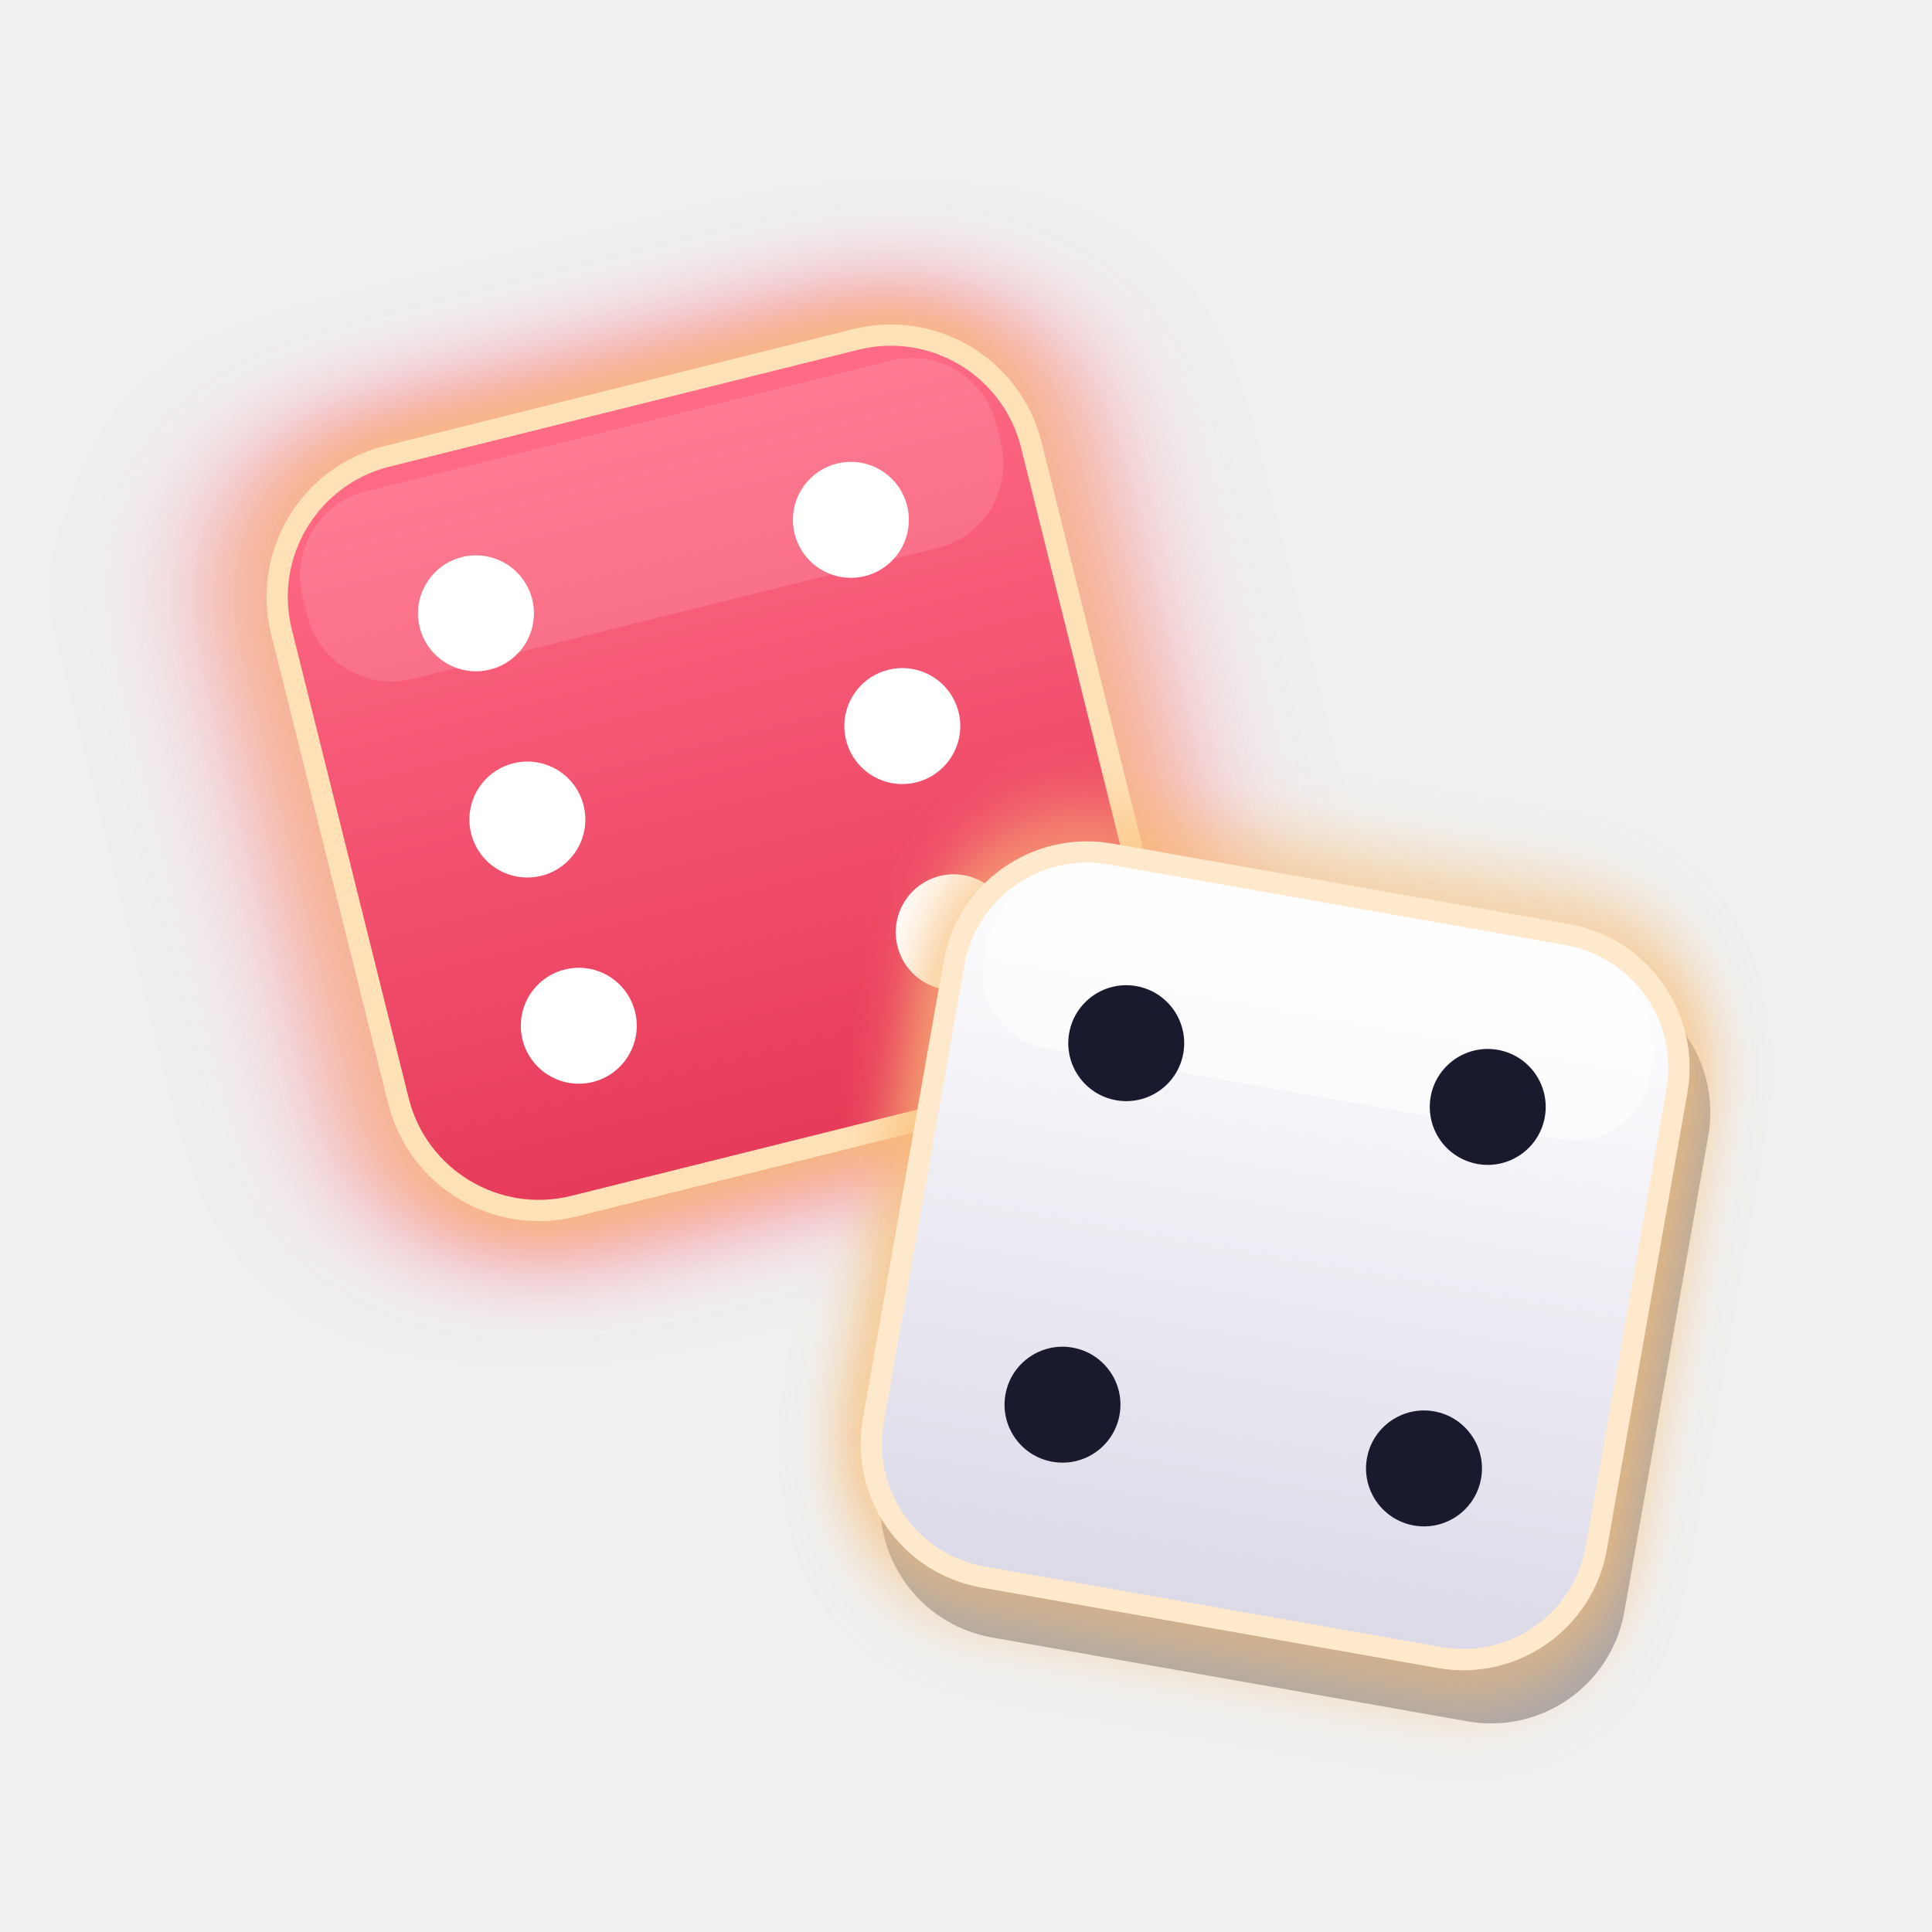
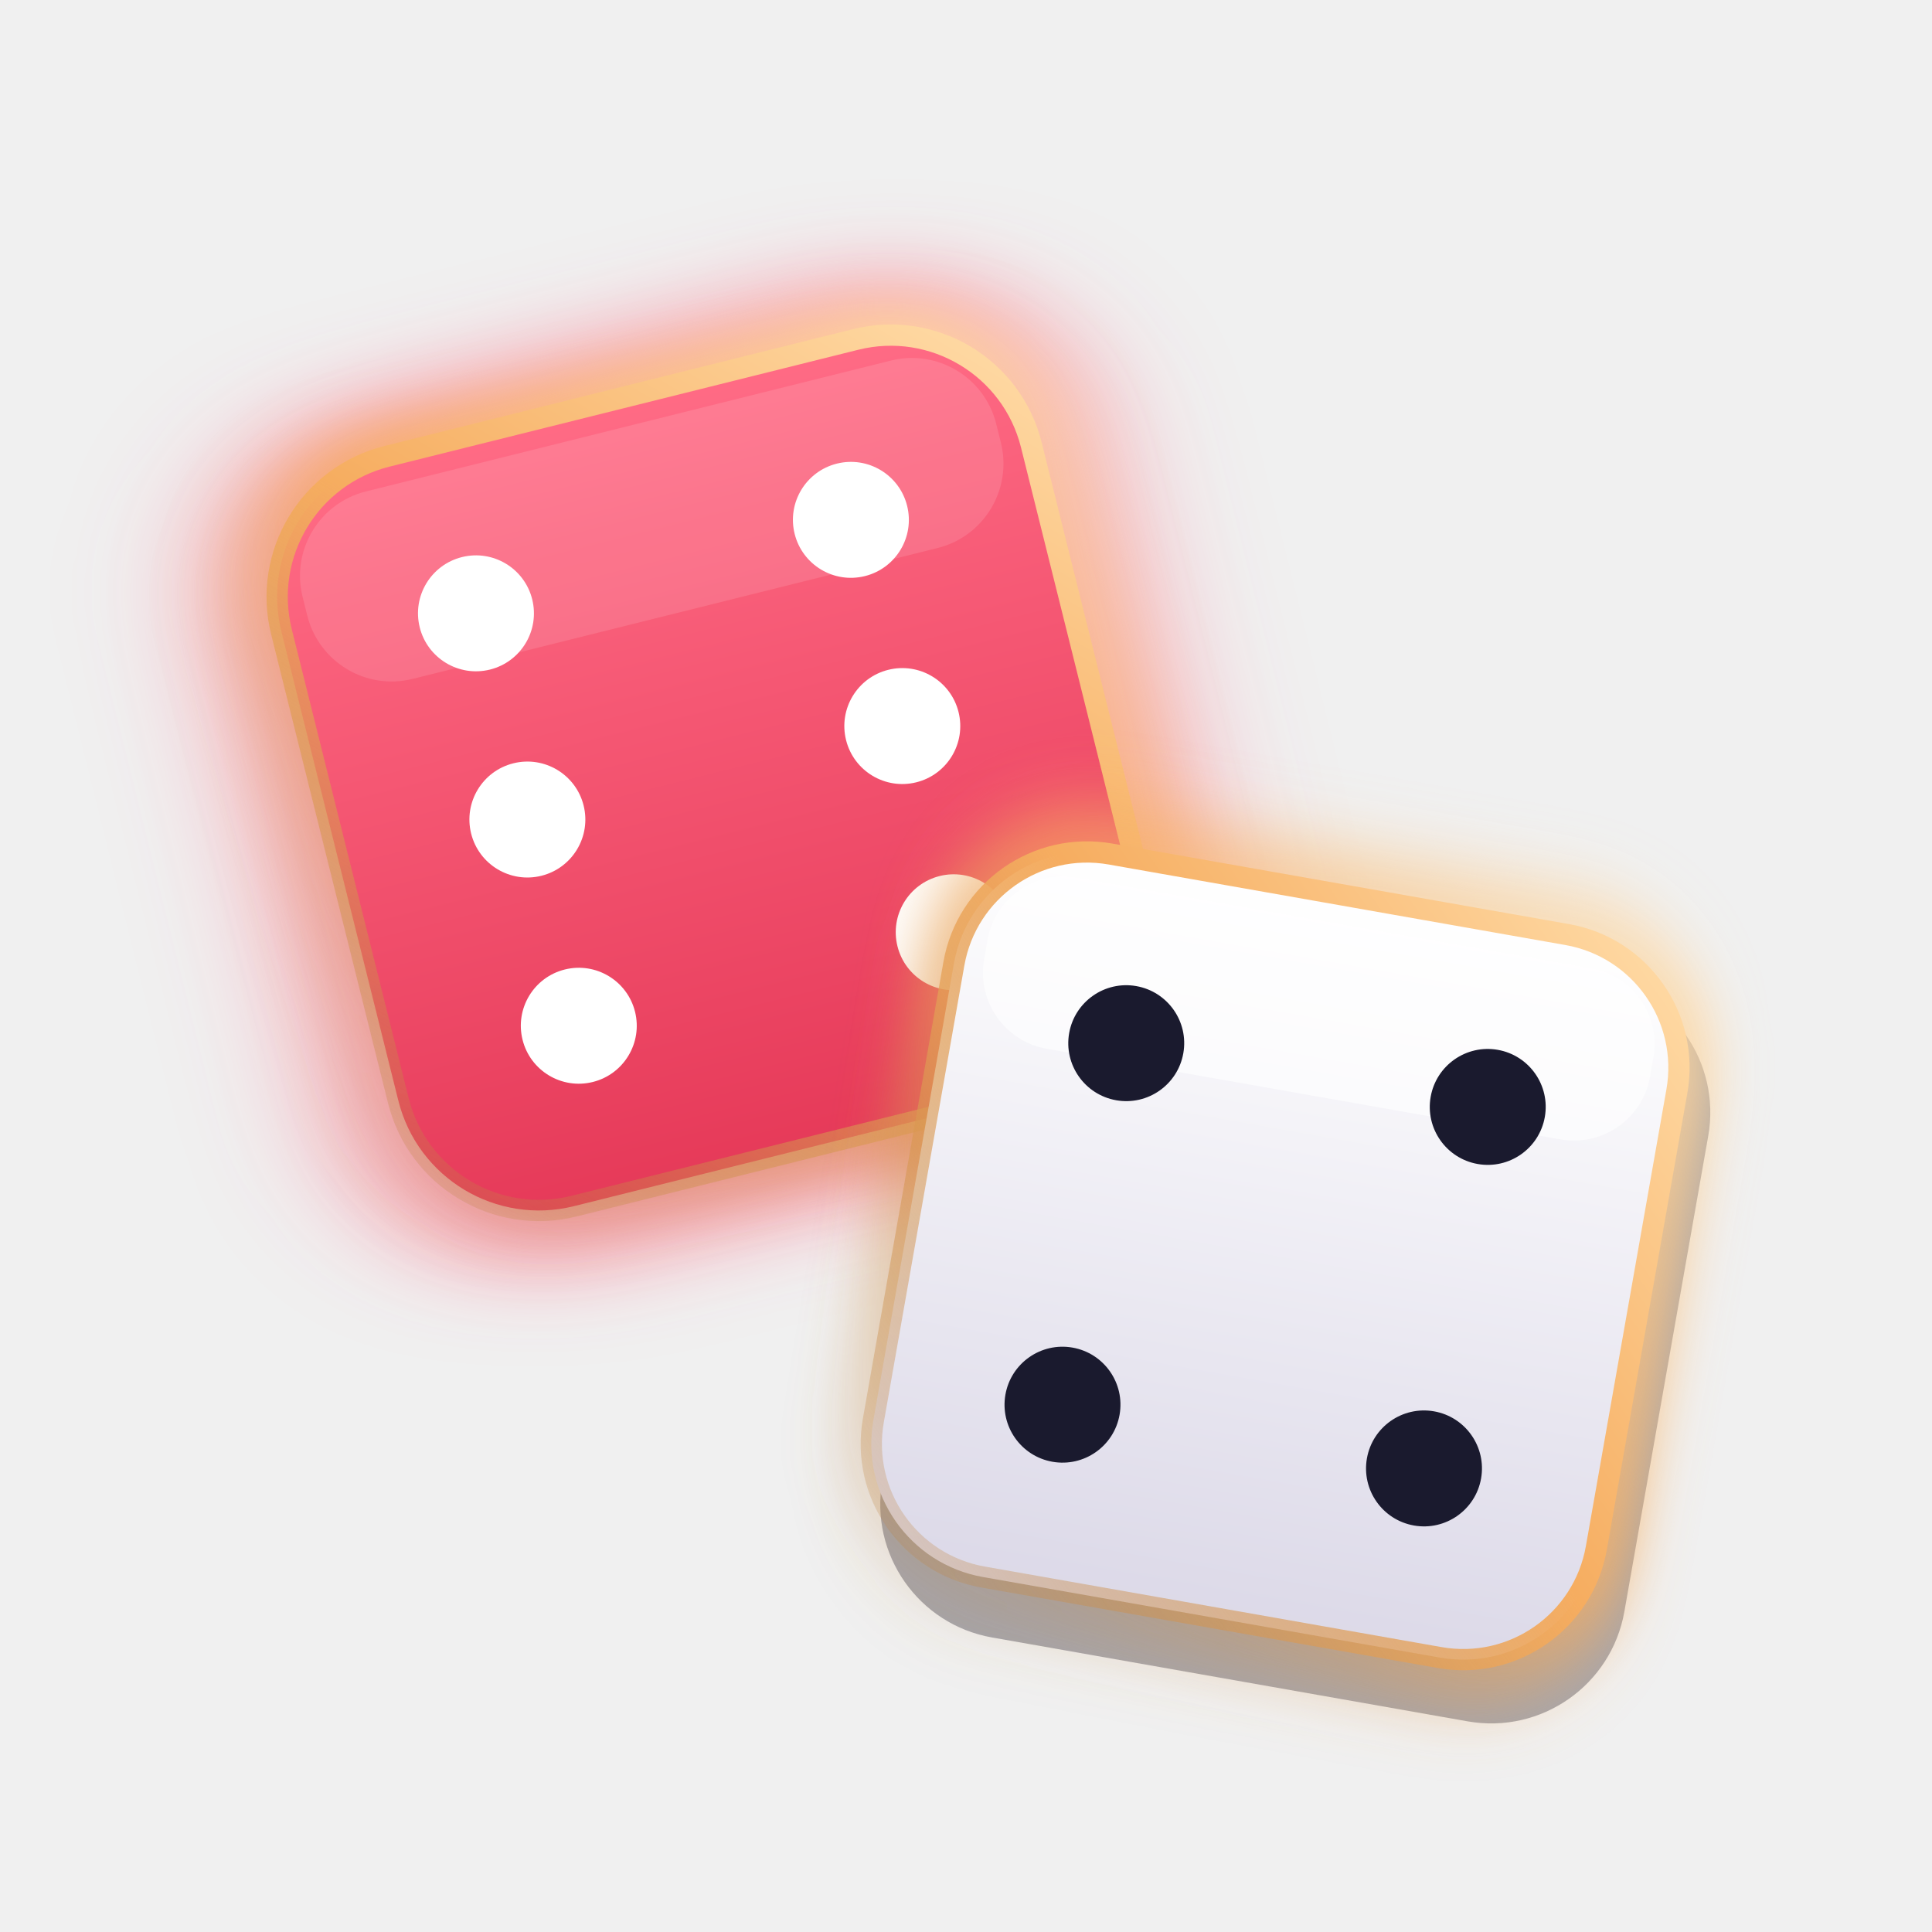
<svg xmlns="http://www.w3.org/2000/svg" viewBox="0 0 200 200" role="img" aria-label="Tensies">
  <defs>
    <filter id="w-glow" x="-50%" y="-50%" width="200%" height="200%">
      <feGaussianBlur stdDeviation="6" />
    </filter>
    <filter id="w-rim" x="-60%" y="-60%" width="220%" height="220%">
      <feGaussianBlur stdDeviation="3.5" />
    </filter>
+     <linearGradient id="w-rimg" x1="1" y1="0" x2="0" y2="1">
+       <stop offset="0" stop-color="#ffdca8" />
+       <stop offset="0.45" stop-color="#f6ad60" />
+       <stop offset="1" stop-color="#b9803f" stop-opacity="0.18" />
+     </linearGradient>
    <linearGradient id="w-pink" x1="0" y1="0" x2="0" y2="1">
      <stop offset="0" stop-color="#ff6b85" />
      <stop offset="1" stop-color="#e63a59" />
    </linearGradient>
    <linearGradient id="w-white" x1="0" y1="0" x2="0" y2="1">
      <stop offset="0" stop-color="#ffffff" />
      <stop offset="1" stop-color="#dcd9e8" />
    </linearGradient>
  </defs>
  <g transform="translate(74 80) rotate(-14)" opacity="0.55">
    <rect x="-46" y="-46" width="92" height="92" rx="20" fill="#ff4d6d" filter="url(#w-glow)" />
  </g>
  <g transform="translate(74 80) rotate(-14)">
-     <rect x="-40" y="-40" width="80" height="80" rx="15" fill="none" stroke="#f8bd76" stroke-width="6" filter="url(#w-rim)" opacity="0.95" />
-     <rect x="-40" y="-40" width="80" height="80" rx="15" fill="url(#w-pink)" stroke="#ffe1b8" stroke-width="2.2" />
+     <rect x="-40" y="-40" width="80" height="80" rx="15" fill="none" stroke="url(#w-rimg)" stroke-width="6.5" filter="url(#w-rim)" />
+     <rect x="-40" y="-40" width="80" height="80" rx="15" fill="url(#w-pink)" stroke="url(#w-rimg)" stroke-width="2.2" />
    <rect x="-37" y="-37" width="74" height="20" rx="9" fill="#ffffff" opacity="0.12" />
    <circle cx="-20" cy="-22" r="6" fill="#fff" />
    <circle cx="-20" cy="0" r="6" fill="#fff" />
    <circle cx="-20" cy="22" r="6" fill="#fff" />
    <circle cx="20" cy="-22" r="6" fill="#fff" />
    <circle cx="20" cy="0" r="6" fill="#fff" />
    <circle cx="20" cy="22" r="6" fill="#fff" />
  </g>
  <g transform="translate(132 130) rotate(10)">
    <rect x="-39" y="-39" width="78" height="78" rx="14" fill="#1a1a2e" opacity="0.35" transform="translate(3 5)" />
-     <rect x="-38" y="-38" width="76" height="76" rx="14" fill="none" stroke="#f8bd76" stroke-width="6" filter="url(#w-rim)" opacity="0.95" />
-     <rect x="-38" y="-38" width="76" height="76" rx="14" fill="url(#w-white)" stroke="#ffe9cc" stroke-width="2.2" />
+     <rect x="-38" y="-38" width="76" height="76" rx="14" fill="none" stroke="url(#w-rimg)" stroke-width="6.5" filter="url(#w-rim)" />
+     <rect x="-38" y="-38" width="76" height="76" rx="14" fill="url(#w-white)" stroke="url(#w-rimg)" stroke-width="2.2" />
    <rect x="-35" y="-35" width="70" height="18" rx="8" fill="#ffffff" opacity="0.6" />
    <circle cx="-19" cy="-19" r="6" fill="#1a1a2e" />
    <circle cx="19" cy="-19" r="6" fill="#1a1a2e" />
    <circle cx="-19" cy="19" r="6" fill="#1a1a2e" />
    <circle cx="19" cy="19" r="6" fill="#1a1a2e" />
  </g>
</svg>
